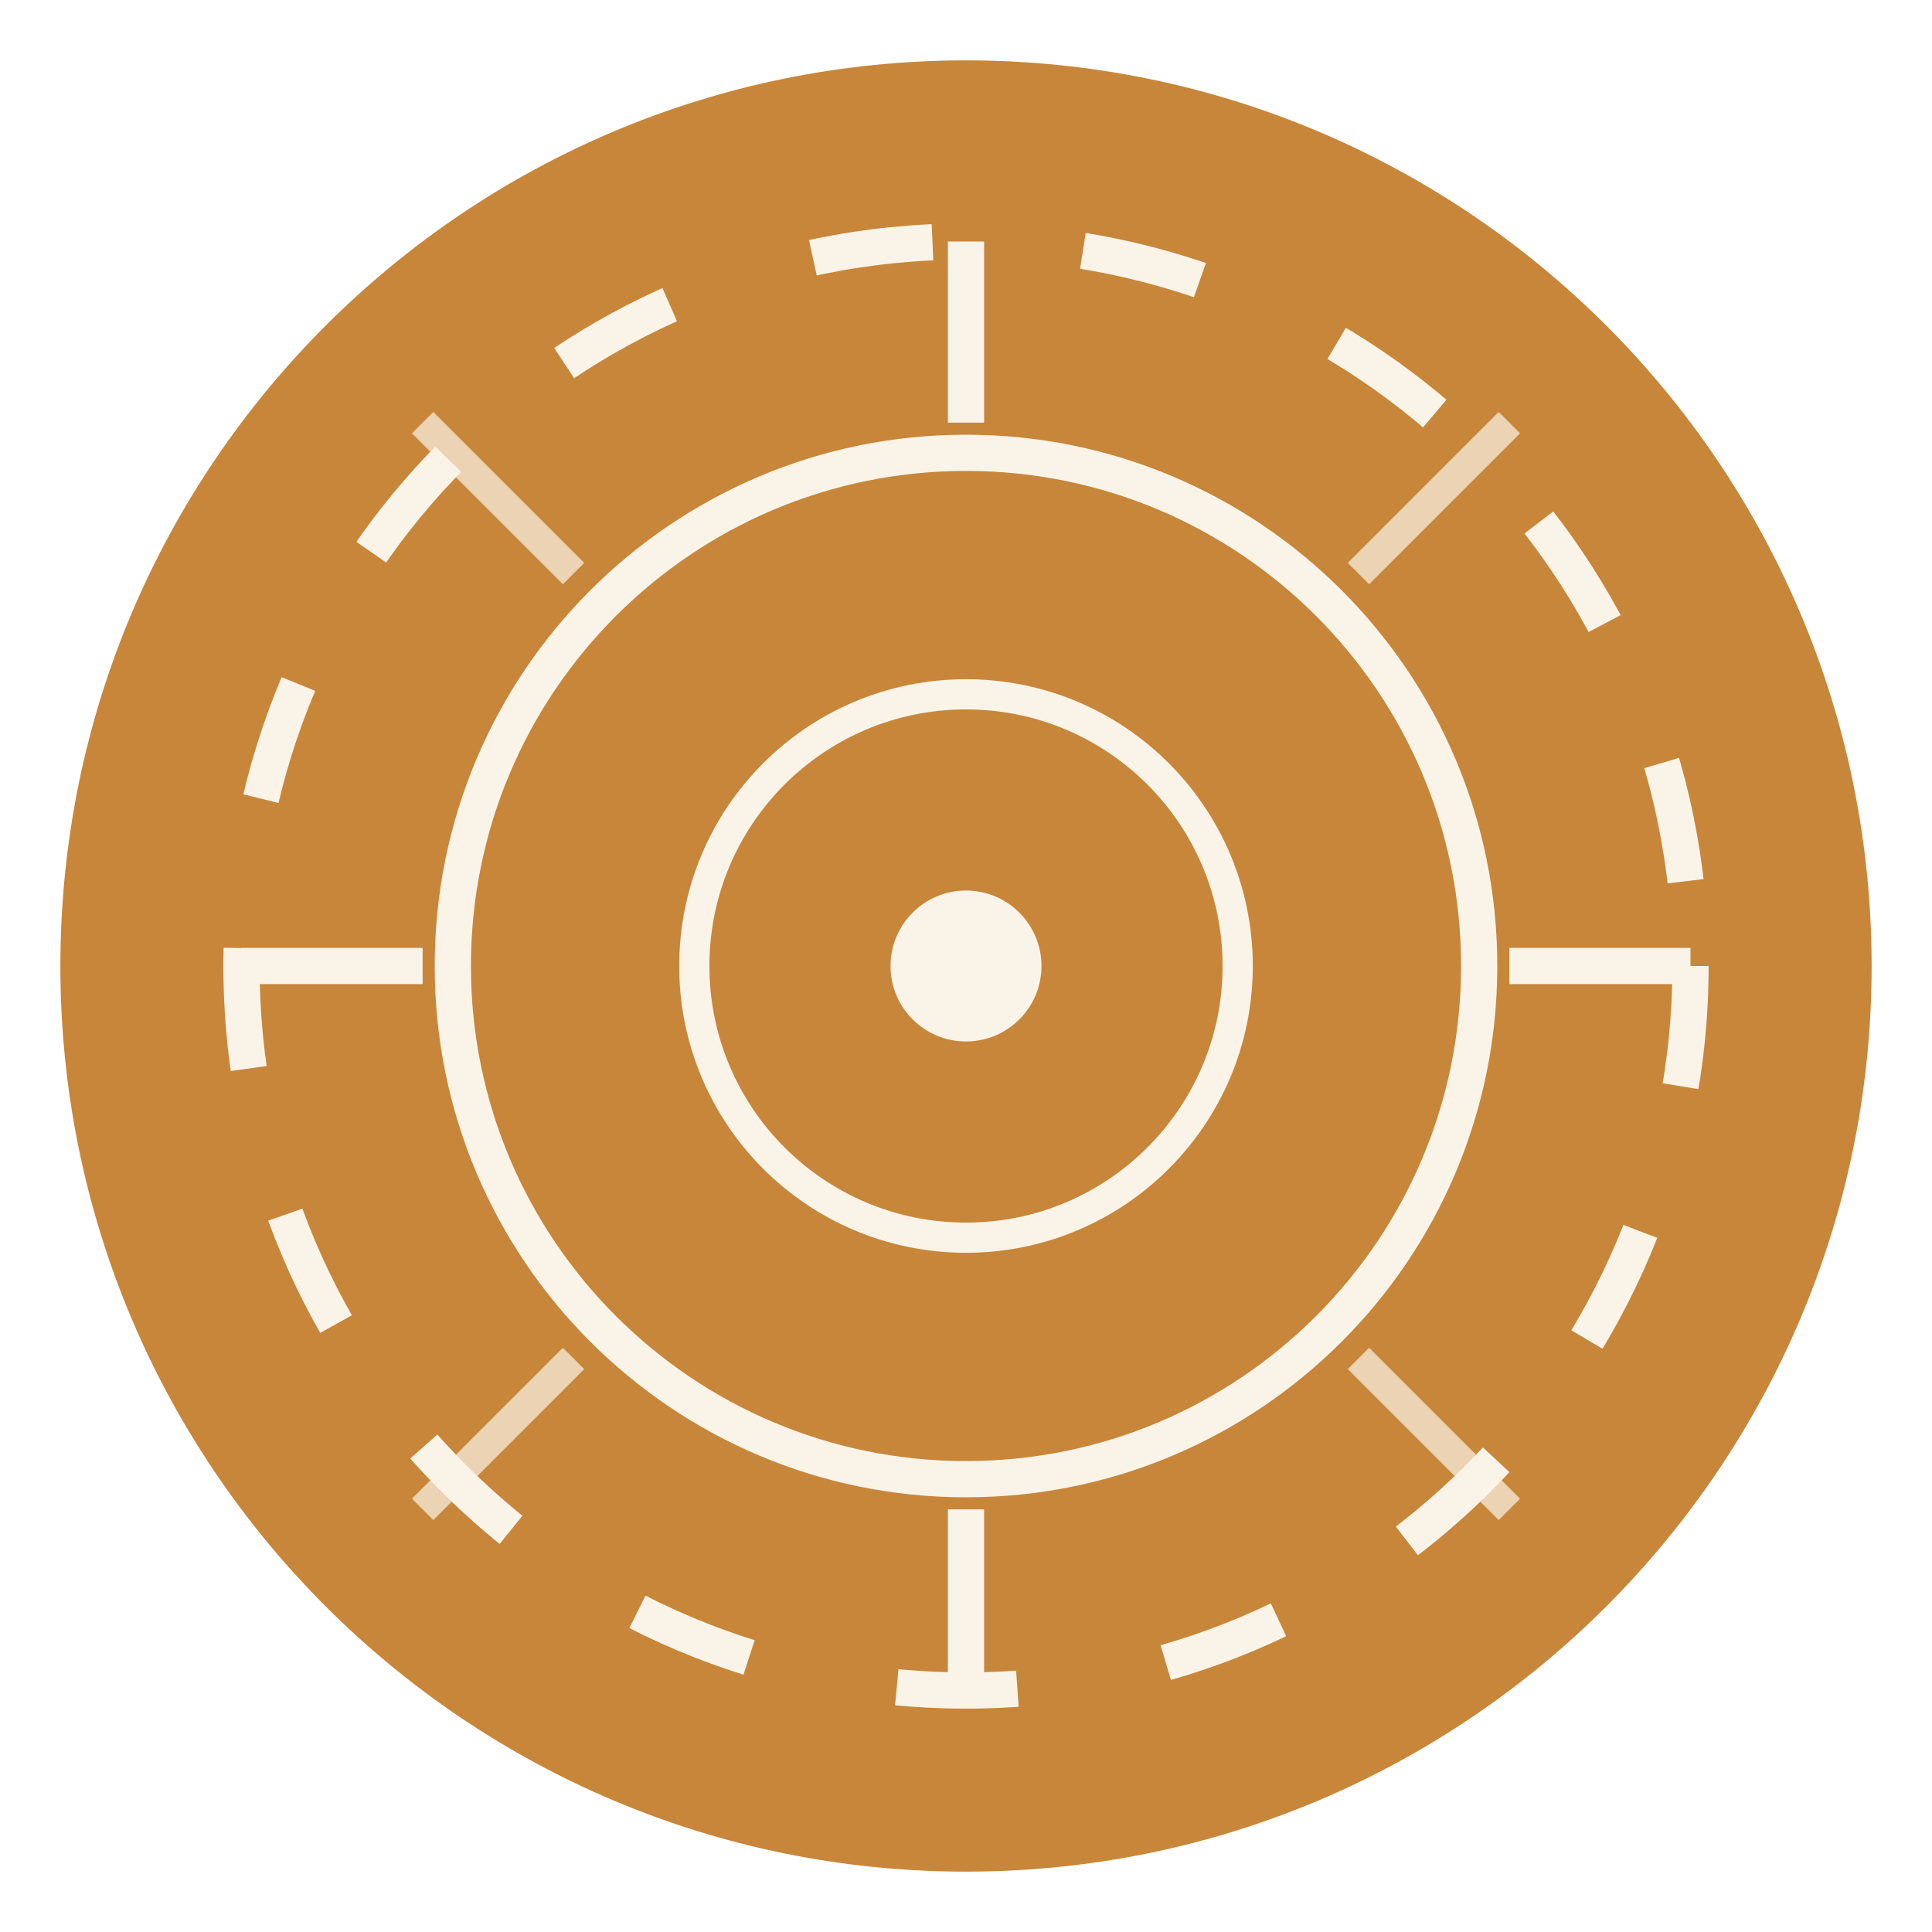
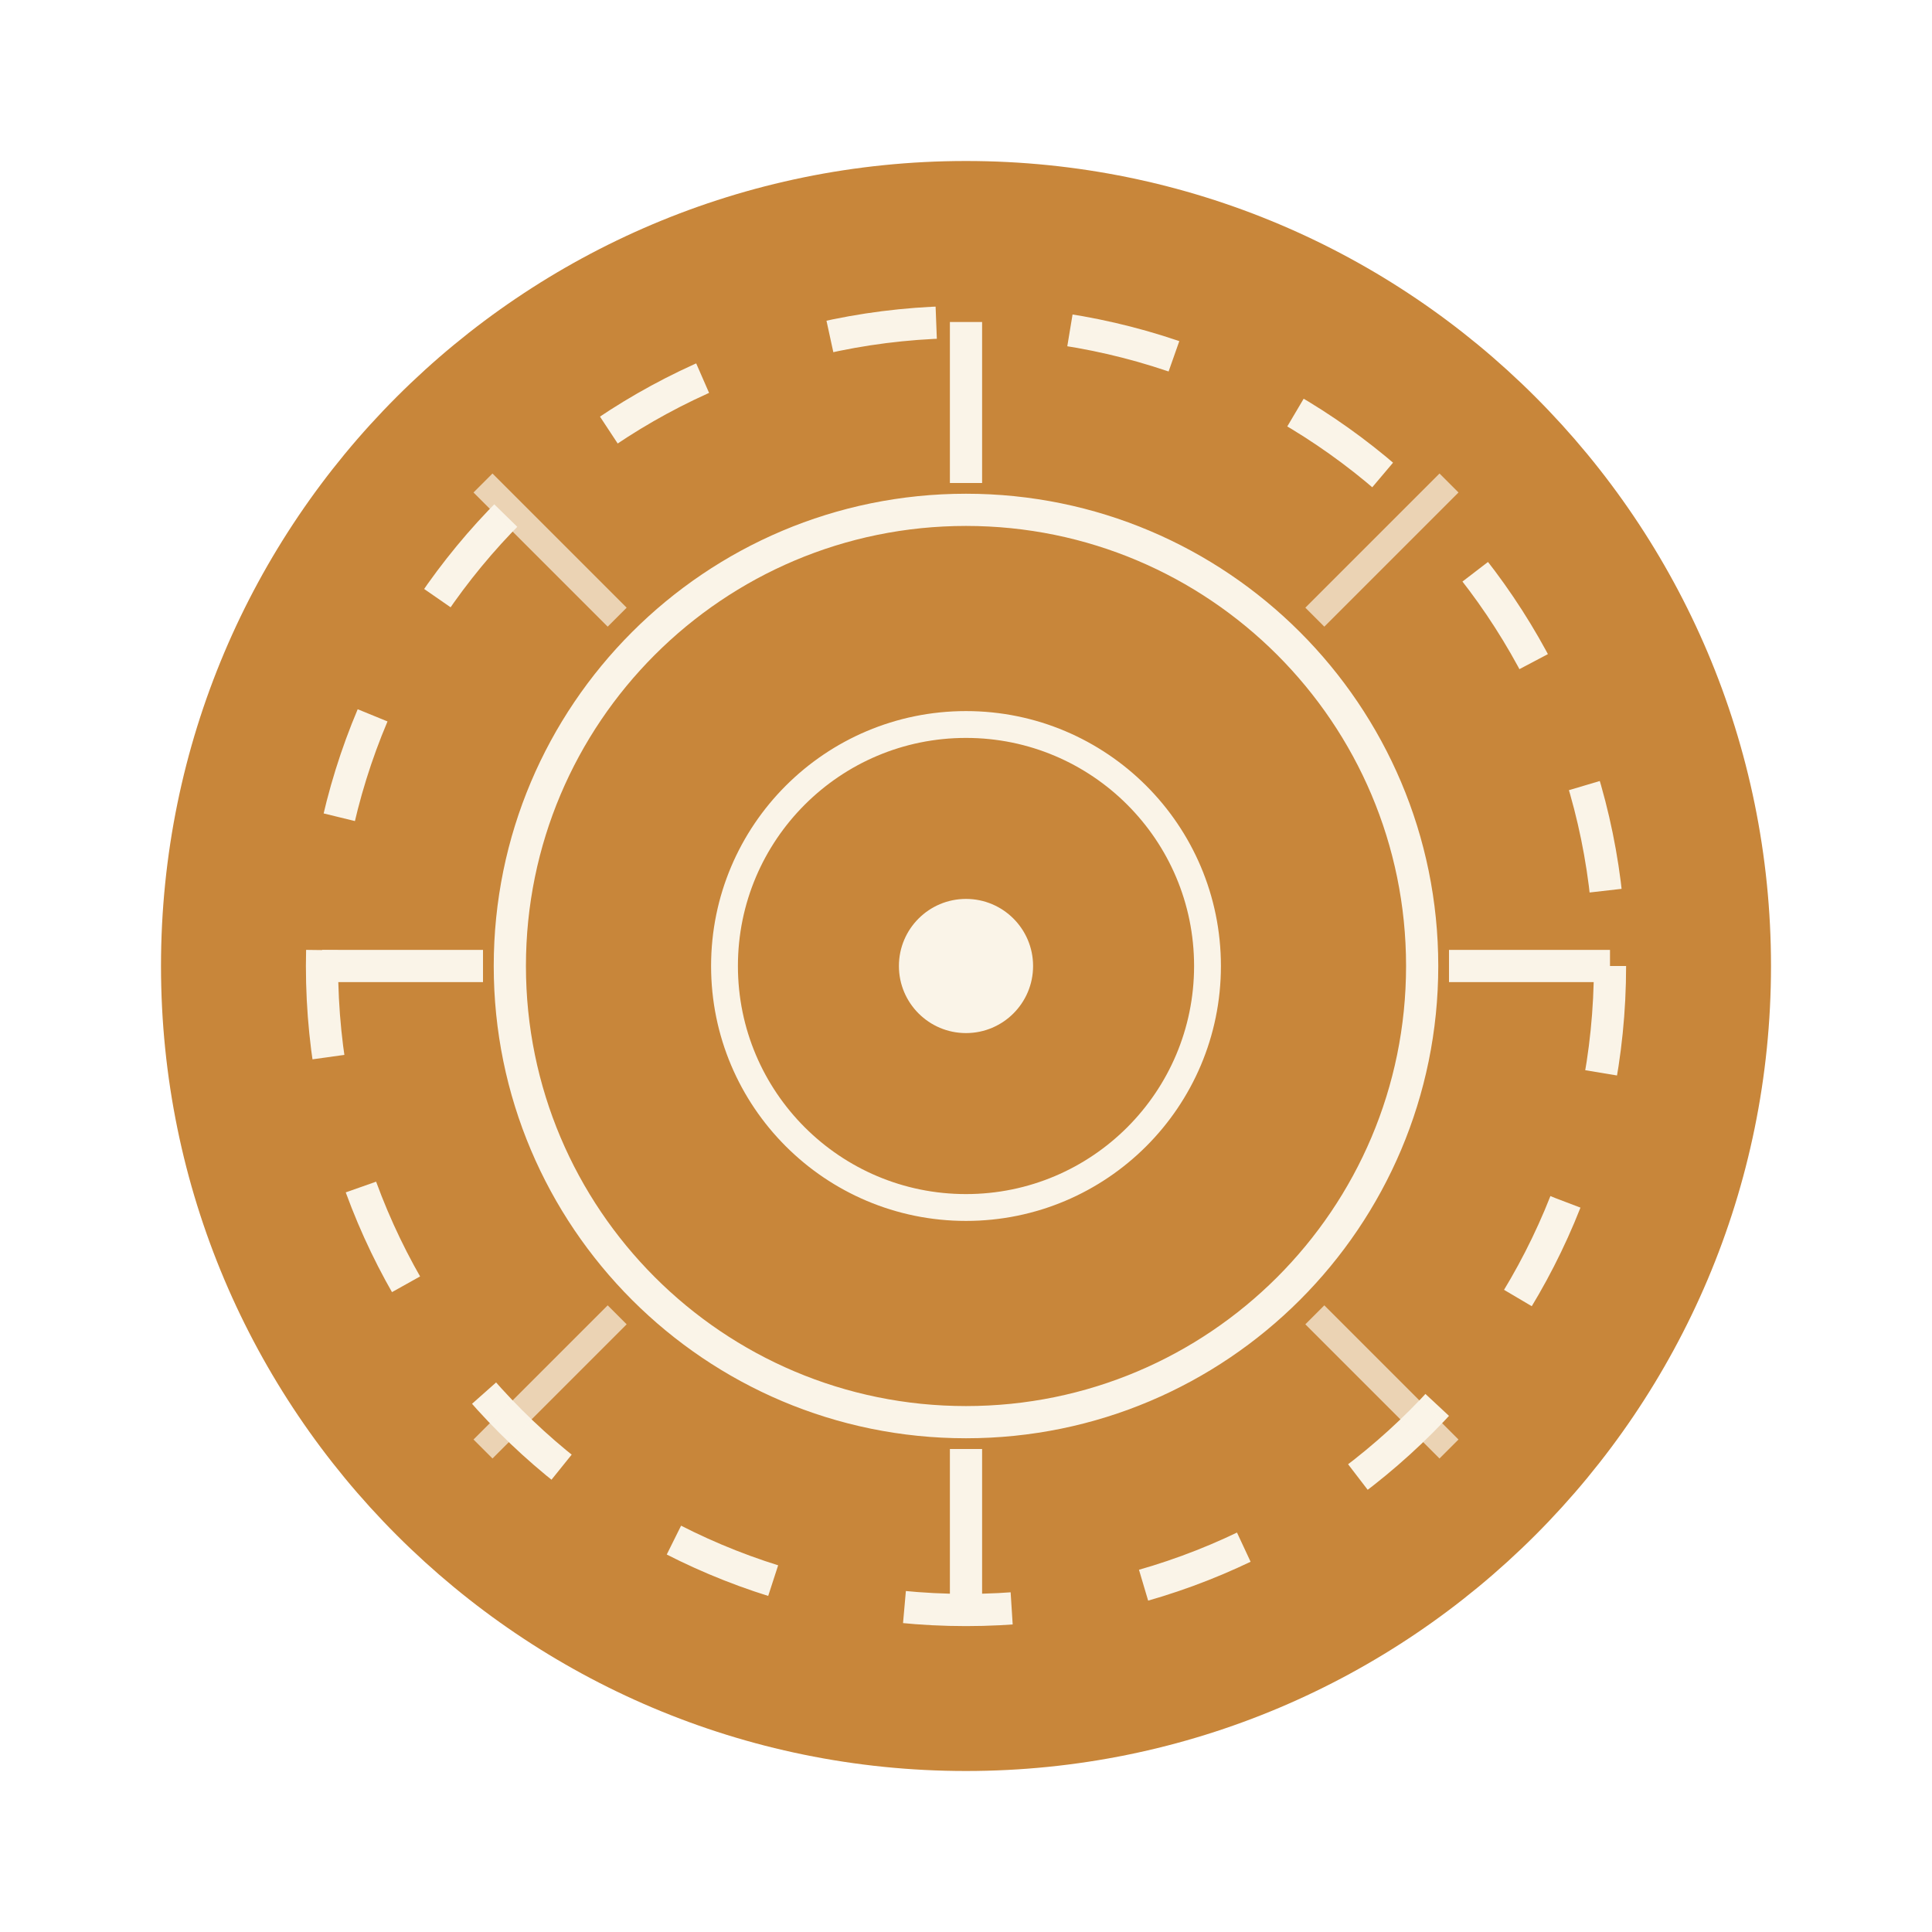
- <svg xmlns="http://www.w3.org/2000/svg" viewBox="0 0 64 64" width="64" height="64">
+ <svg xmlns="http://www.w3.org/2000/svg" viewBox="-4 -4 72 72" width="64" height="64">
  <circle cx="32" cy="32" r="30" fill="#C8863A" />
  <circle cx="32" cy="32" r="24" fill="none" stroke="#FAF4E8" stroke-width="1.2" stroke-dasharray="4 5" />
  <circle cx="32" cy="32" r="17" fill="none" stroke="#FAF4E8" stroke-width="1.2" />
  <circle cx="32" cy="32" r="9" fill="none" stroke="#FAF4E8" stroke-width="1" />
  <circle cx="32" cy="32" r="2.5" fill="#FAF4E8" />
  <line x1="32" y1="8" x2="32" y2="14" stroke="#FAF4E8" stroke-width="1.2" />
  <line x1="32" y1="50" x2="32" y2="56" stroke="#FAF4E8" stroke-width="1.2" />
  <line x1="8" y1="32" x2="14" y2="32" stroke="#FAF4E8" stroke-width="1.2" />
  <line x1="50" y1="32" x2="56" y2="32" stroke="#FAF4E8" stroke-width="1.2" />
  <line x1="14" y1="14" x2="19" y2="19" stroke="#FAF4E8" stroke-width="1" opacity="0.7" />
  <line x1="45" y1="45" x2="50" y2="50" stroke="#FAF4E8" stroke-width="1" opacity="0.7" />
  <line x1="50" y1="14" x2="45" y2="19" stroke="#FAF4E8" stroke-width="1" opacity="0.7" />
  <line x1="14" y1="50" x2="19" y2="45" stroke="#FAF4E8" stroke-width="1" opacity="0.7" />
</svg>
